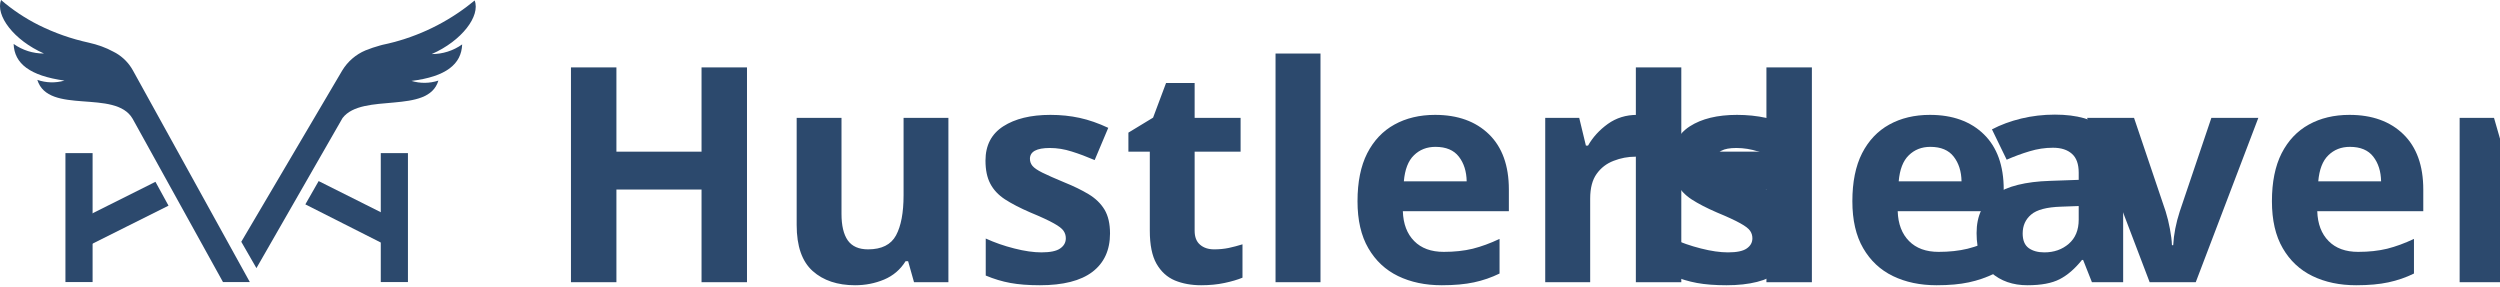
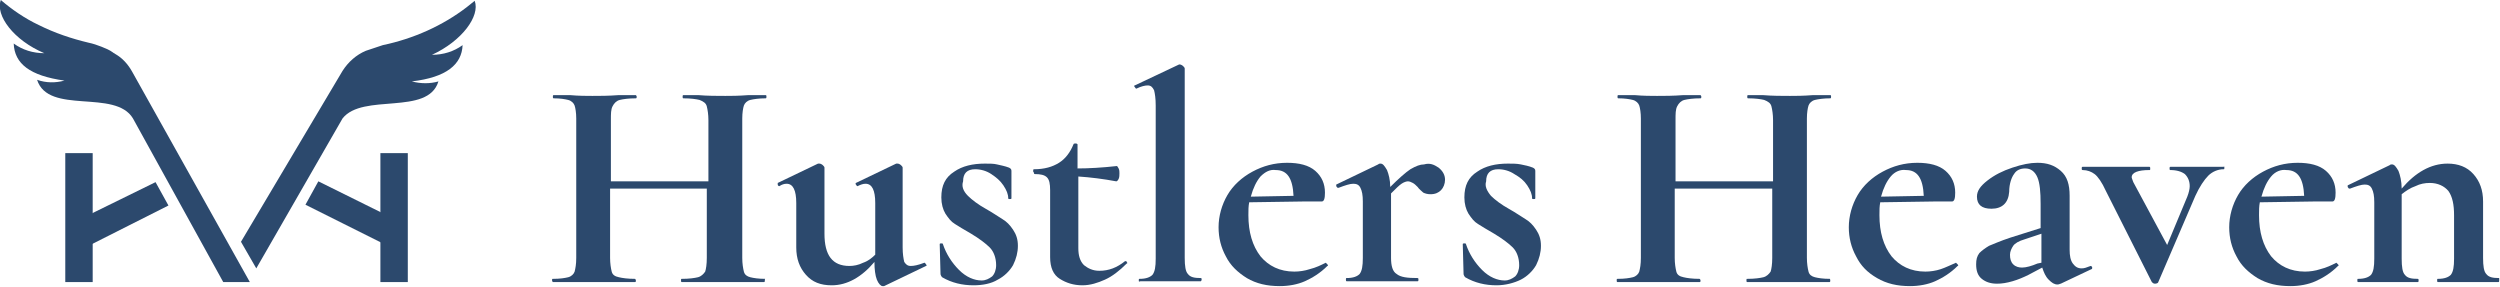
- <svg xmlns="http://www.w3.org/2000/svg" id="Layer_1" data-name="Layer 1" viewBox="0 0 310.22 35.52">
-   <defs>
-     <style>.cls-1{font-size:37.35px;font-family:Cormorant-Bold, Cormorant;font-weight:700;}.cls-1,.cls-4,.cls-5{fill:#2c496d;}.cls-2{letter-spacing:0em;}.cls-3{letter-spacing:-0.01em;}.cls-5{fill-rule:evenodd;}</style>
-   </defs>
-   <text class="cls-1" transform="translate(67.49 35.02)">Hustlers</text>
-   <text class="cls-1" transform="translate(199.63 35.02)">H<tspan class="cls-2" x="28.54" y="0">e</tspan>
-     <tspan class="cls-3" x="44.08" y="0">a</tspan>
-     <tspan x="59.35" y="0">ven</tspan>
-   </text>
-   <rect class="cls-4" x="8.12" y="19" width="3.37" height="16" />
-   <polygon class="cls-4" points="19.29 22.56 8.32 28.05 9.83 31.06 20.91 25.52 19.29 22.56" />
-   <rect class="cls-4" x="47.25" y="19" width="3.37" height="16" />
-   <polygon class="cls-4" points="39.54 22.47 49.96 27.69 48.45 30.7 37.89 25.36 39.54 22.47" />
-   <path class="cls-5" d="M58.9.06c.73,1.92-1.58,5-5.33,6.65a6.48,6.48,0,0,0,3.78-1.2c-.09,2.45-2,4-6.29,4.53A5.54,5.54,0,0,0,54.4,10c-1.27,4.26-9.42,1.44-11.89,4.64L31.82,33.27,29.94,30,42.46,8.76a6.16,6.16,0,0,1,2.9-2.51,16.19,16.19,0,0,1,1.78-.6l.33-.09A26.2,26.2,0,0,0,57.92.83" />
-   <path class="cls-5" d="M31,35H27.67L16.46,14.74C14.31,11,6,14.31,4.63,9.91A5.54,5.54,0,0,0,8,10C3.7,9.4,1.78,7.89,1.69,5.45A6.41,6.41,0,0,0,5.46,6.64C1.72,5-.59,1.92.13,0A22.88,22.88,0,0,0,4.8,3.11h0A26.62,26.62,0,0,0,11,5.29a13,13,0,0,1,1.62.47,10.28,10.28,0,0,1,1.44.65,2.21,2.21,0,0,1,.34.18,5.66,5.66,0,0,1,2.1,2.16Z" />
+ <svg xmlns="http://www.w3.org/2000/svg" version="1.1" id="Layer_1" x="0px" y="0px" viewBox="0 0 310.2 35.5" style="enable-background:new 0 0 310.2 35.5;" xml:space="preserve">
+   <style type="text/css">
+ 	.st0{enable-background:new    ;}
+ 	.st1{fill:#2C496D;}
+ 	.st2{fill-rule:evenodd;clip-rule:evenodd;fill:#2C496D;}
+ </style>
+   <g class="st0">
+     <path class="st1" d="M94.9,34.8c0,0.1,0,0.2-0.1,0.2c-0.9,0-1.6,0-2.1,0l-2.9,0l-3.4,0c-0.4,0-1.1,0-1.8,0c-0.1,0-0.1-0.1-0.1-0.2   c0-0.2,0-0.2,0.1-0.2c0.9,0,1.6-0.1,2-0.2c0.4-0.1,0.7-0.4,0.9-0.7c0.1-0.3,0.2-0.9,0.2-1.7v-8.6H75.7V32c0,0.7,0.1,1.3,0.2,1.7   c0.1,0.4,0.4,0.6,0.9,0.7c0.4,0.1,1.1,0.2,2,0.2c0,0,0.1,0.1,0.1,0.2c0,0.1,0,0.2-0.1,0.2c-0.9,0-1.6,0-2.1,0l-3.2,0l-2.8,0   c-0.5,0-1.2,0-2.1,0c0,0-0.1-0.1-0.1-0.2c0-0.2,0-0.2,0.1-0.2c0.9,0,1.5-0.1,1.9-0.2c0.4-0.1,0.7-0.4,0.8-0.7   c0.1-0.4,0.2-0.9,0.2-1.7V14.7c0-0.7-0.1-1.3-0.2-1.6s-0.4-0.6-0.8-0.7c-0.4-0.1-1-0.2-1.8-0.2c-0.1,0-0.1-0.1-0.1-0.2   s0-0.2,0.1-0.2l2,0c1.1,0.1,2.1,0.1,2.8,0.1c0.9,0,2,0,3.3-0.1l2.1,0c0,0,0.1,0.1,0.1,0.2s0,0.2-0.1,0.2c-0.9,0-1.6,0.1-2,0.2   s-0.7,0.4-0.9,0.8c-0.2,0.4-0.2,0.9-0.2,1.7v7.6h12.1v-7.6c0-0.7-0.1-1.3-0.2-1.7c-0.1-0.4-0.4-0.6-0.9-0.8c-0.4-0.1-1.1-0.2-2-0.2   c-0.1,0-0.1-0.1-0.1-0.2s0-0.2,0.1-0.2l1.8,0c1.2,0.1,2.4,0.1,3.4,0.1c0.7,0,1.6,0,2.9-0.1l2.1,0c0.1,0,0.1,0.1,0.1,0.2   s0,0.2-0.1,0.2c-0.8,0-1.5,0.1-1.9,0.2c-0.4,0.1-0.7,0.4-0.8,0.7s-0.2,0.9-0.2,1.6V32c0,0.7,0.1,1.3,0.2,1.7   c0.1,0.4,0.4,0.6,0.8,0.7c0.4,0.1,1,0.2,1.9,0.2C94.9,34.6,94.9,34.6,94.9,34.8z" />
+     <path class="st1" d="M114.7,32.6c0.1,0,0.1,0.1,0.2,0.2c0.1,0.1,0.1,0.2,0,0.2l-5.2,2.5c0,0-0.1,0-0.2,0c-0.2,0-0.5-0.3-0.7-0.8   c-0.2-0.5-0.3-1.3-0.3-2.2c-1.6,1.9-3.4,2.9-5.3,2.9c-1.4,0-2.4-0.4-3.2-1.3s-1.2-2-1.2-3.4v-5.5c0-1.6-0.4-2.4-1.2-2.4   c-0.3,0-0.6,0.1-0.9,0.3h0c-0.1,0-0.2-0.1-0.2-0.2s0-0.2,0-0.2l5-2.4l0.2,0c0.1,0,0.3,0.1,0.4,0.2c0.1,0.1,0.2,0.2,0.2,0.3V29   c0,2.7,1,4,3.1,4c0.5,0,1.1-0.1,1.7-0.4c0.6-0.2,1.1-0.6,1.5-1v-6.4c0-1.6-0.4-2.4-1.2-2.4c-0.3,0-0.6,0.1-1,0.3h0   c-0.1,0-0.1-0.1-0.2-0.2c-0.1-0.1,0-0.2,0-0.2l5-2.4c0,0,0.1,0,0.2,0c0.1,0,0.3,0.1,0.4,0.2c0.1,0.1,0.2,0.2,0.2,0.3v9.9   c0,0.8,0.1,1.4,0.2,1.8c0.2,0.3,0.4,0.5,0.8,0.5C113.4,33,113.9,32.9,114.7,32.6L114.7,32.6z" />
+     <path class="st1" d="M120.1,24.3c0.5,0.5,1.3,1.1,2.2,1.6c0.9,0.5,1.6,1,2.1,1.3s0.9,0.7,1.3,1.3c0.4,0.6,0.6,1.2,0.6,2   c0,0.8-0.2,1.6-0.6,2.4c-0.4,0.7-1.1,1.4-1.9,1.8c-0.8,0.5-1.9,0.7-3,0.7c-1.4,0-2.7-0.3-3.9-1c-0.1-0.1-0.2-0.3-0.2-0.4l-0.1-3.7   c0-0.1,0.1-0.1,0.2-0.1c0.1,0,0.2,0,0.2,0.1c0.4,1.2,1.1,2.3,2,3.2s1.9,1.3,2.8,1.3c0.5,0,0.9-0.2,1.3-0.5c0.3-0.3,0.5-0.8,0.5-1.4   c0-0.9-0.3-1.7-0.8-2.2c-0.5-0.5-1.3-1.1-2.3-1.7c-0.9-0.5-1.5-0.9-2-1.2s-0.8-0.7-1.2-1.3c-0.3-0.5-0.5-1.2-0.5-2   c0-1.5,0.5-2.5,1.6-3.2c1-0.7,2.3-1,3.8-1c0.6,0,1.1,0,1.5,0.1s1,0.2,1.5,0.4c0.2,0.1,0.3,0.2,0.3,0.4c0,0.6,0,1.1,0,1.5l0,1.9   c0,0.1-0.1,0.1-0.2,0.1c-0.1,0-0.2,0-0.2-0.1c0-0.5-0.2-1-0.6-1.6s-0.9-1-1.5-1.4s-1.3-0.6-2-0.6c-1,0-1.5,0.5-1.5,1.5   C119.3,23.1,119.5,23.7,120.1,24.3z" />
+     <path class="st1" d="M139.6,32.4c0.1,0,0.2,0,0.2,0.1c0.1,0.1,0.1,0.2,0,0.2c-0.9,0.9-1.8,1.6-2.7,2c-0.9,0.4-1.8,0.7-2.8,0.7   c-1.1,0-2-0.3-2.8-0.8c-0.8-0.5-1.2-1.4-1.2-2.7v-8.3c0-0.8-0.1-1.3-0.4-1.6c-0.3-0.3-0.8-0.4-1.5-0.4c0,0-0.1,0-0.1-0.1   c0-0.1-0.1-0.2-0.1-0.2c0-0.1,0-0.2,0-0.2c0-0.1,0.1-0.1,0.1-0.1c1.3,0,2.3-0.3,3.1-0.8c0.8-0.5,1.4-1.3,1.8-2.3   c0-0.1,0.2-0.1,0.3-0.1s0.2,0.1,0.2,0.1v3c1.4,0,3.1-0.1,4.9-0.3c0,0,0.1,0.1,0.2,0.3c0.1,0.2,0.1,0.4,0.1,0.6c0,0.2,0,0.5-0.1,0.7   c-0.1,0.2-0.2,0.3-0.3,0.3c-1.6-0.3-3.2-0.5-4.7-0.6v8.9c0,0.9,0.2,1.6,0.7,2.1c0.5,0.4,1.1,0.7,1.9,0.7   C137.6,33.6,138.6,33.2,139.6,32.4L139.6,32.4z" />
+     <path class="st1" d="M141.3,34.8c0-0.2,0-0.2,0.1-0.2c0.8,0,1.3-0.2,1.6-0.5c0.3-0.4,0.4-1,0.4-2l0-19c0-0.9-0.1-1.5-0.2-1.9   c-0.2-0.4-0.4-0.6-0.8-0.6c-0.3,0-0.8,0.1-1.4,0.4h0c-0.1,0-0.1-0.1-0.2-0.2c-0.1-0.1-0.1-0.2,0-0.2l5.5-2.6l0.1,0   c0.1,0,0.3,0.1,0.4,0.2c0.1,0.1,0.2,0.2,0.2,0.3V32c0,1,0.1,1.7,0.4,2c0.3,0.4,0.8,0.5,1.6,0.5c0.1,0,0.1,0.1,0.1,0.2   c0,0.1-0.1,0.2-0.1,0.2c-0.6,0-1.1,0-1.5,0l-2.3,0l-2.2,0c-0.4,0-0.9,0-1.5,0C141.3,35,141.3,34.9,141.3,34.8z" />
+     <path class="st1" d="M164.5,32.6c0,0,0.1,0.1,0.2,0.2c0.1,0.1,0.1,0.2,0,0.2c-0.9,0.9-1.9,1.5-2.8,1.9s-2,0.6-3.1,0.6   c-1.6,0-2.9-0.3-4.1-1c-1.1-0.7-2-1.5-2.6-2.7c-0.6-1.1-0.9-2.3-0.9-3.6c0-1.4,0.4-2.8,1.1-4s1.8-2.2,3.1-2.9   c1.3-0.7,2.7-1.1,4.3-1.1c1.5,0,2.7,0.3,3.5,1c0.8,0.7,1.2,1.6,1.2,2.7c0,0.7-0.1,1.1-0.4,1.1h-2.3l-6.7,0.1   c-0.1,0.5-0.1,1-0.1,1.6c0,2.1,0.5,3.8,1.5,5.1c1,1.2,2.4,1.9,4.2,1.9c0.6,0,1.3-0.1,1.9-0.3C163.3,33.2,163.9,32.9,164.5,32.6   L164.5,32.6z M156.4,21.9c-0.5,0.6-0.9,1.4-1.2,2.5l5.3-0.1c-0.1-2.2-0.8-3.2-2.2-3.2C157.6,21,157,21.3,156.4,21.9z" />
+     <path class="st1" d="M178.5,20.8c0.5,0.4,0.8,0.9,0.8,1.5c0,0.5-0.2,1-0.5,1.3c-0.3,0.3-0.7,0.5-1.3,0.5c-0.4,0-0.7-0.1-0.9-0.2   c-0.2-0.2-0.5-0.4-0.7-0.7c-0.2-0.2-0.4-0.4-0.6-0.5s-0.4-0.2-0.6-0.2c-0.2,0-0.5,0.1-0.8,0.3c-0.3,0.2-0.7,0.6-1.3,1.2v8   c0,1,0.2,1.7,0.7,2c0.5,0.4,1.3,0.5,2.6,0.5c0.1,0,0.1,0.1,0.1,0.2c0,0.1,0,0.2-0.1,0.2c-0.9,0-1.6,0-2.1,0l-3,0l-2.2,0   c-0.4,0-0.9,0-1.5,0c-0.1,0-0.1-0.1-0.1-0.2c0-0.2,0-0.2,0.1-0.2c0.8,0,1.3-0.2,1.6-0.5c0.3-0.4,0.4-1,0.4-2v-7   c0-0.8-0.1-1.3-0.3-1.7c-0.2-0.4-0.5-0.5-0.9-0.5c-0.4,0-1,0.2-1.8,0.5h-0.1c-0.1,0-0.1-0.1-0.2-0.2c0-0.1,0-0.2,0-0.2l5.2-2.5   c0.1-0.1,0.2-0.1,0.3-0.1c0.3,0,0.5,0.3,0.8,0.8c0.2,0.5,0.4,1.2,0.4,2.1c1-1,1.9-1.8,2.5-2.2c0.7-0.4,1.2-0.6,1.7-0.6   C177.4,20.2,177.9,20.4,178.5,20.8z" />
+     <path class="st1" d="M185,24.3c0.5,0.5,1.3,1.1,2.2,1.6c0.9,0.5,1.6,1,2.1,1.3c0.5,0.3,0.9,0.7,1.3,1.3c0.4,0.6,0.6,1.2,0.6,2   c0,0.8-0.2,1.6-0.6,2.4c-0.4,0.7-1.1,1.4-1.9,1.8s-1.9,0.7-3,0.7c-1.4,0-2.7-0.3-3.9-1c-0.1-0.1-0.2-0.3-0.2-0.4l-0.1-3.7   c0-0.1,0.1-0.1,0.2-0.1c0.1,0,0.2,0,0.2,0.1c0.4,1.2,1.1,2.3,2,3.2c0.9,0.9,1.9,1.3,2.8,1.3c0.5,0,0.9-0.2,1.3-0.5   c0.3-0.3,0.5-0.8,0.5-1.4c0-0.9-0.3-1.7-0.8-2.2c-0.5-0.5-1.3-1.1-2.3-1.7c-0.9-0.5-1.5-0.9-2-1.2s-0.8-0.7-1.2-1.3   c-0.3-0.5-0.5-1.2-0.5-2c0-1.5,0.5-2.5,1.6-3.2c1-0.7,2.3-1,3.8-1c0.6,0,1.1,0,1.6,0.1c0.5,0.1,1,0.2,1.5,0.4   c0.2,0.1,0.3,0.2,0.3,0.4c0,0.6,0,1.1,0,1.5l0,1.9c0,0.1-0.1,0.1-0.2,0.1s-0.2,0-0.2-0.1c0-0.5-0.2-1-0.6-1.6   c-0.4-0.6-0.9-1-1.6-1.4c-0.6-0.4-1.3-0.6-2-0.6c-1,0-1.5,0.5-1.5,1.5C184.2,23.1,184.5,23.7,185,24.3z" />
+   </g>
+   <g class="st0">
+     <path class="st1" d="M227.1,34.8c0,0.1,0,0.2-0.1,0.2c-0.9,0-1.6,0-2.1,0l-2.9,0l-3.4,0c-0.4,0-1.1,0-1.8,0c-0.1,0-0.1-0.1-0.1-0.2   c0-0.2,0-0.2,0.1-0.2c0.9,0,1.6-0.1,2-0.2c0.4-0.1,0.7-0.4,0.9-0.7c0.1-0.3,0.2-0.9,0.2-1.7v-8.6h-12.1V32c0,0.7,0.1,1.3,0.2,1.7   c0.1,0.4,0.4,0.6,0.9,0.7c0.4,0.1,1.1,0.2,2,0.2c0,0,0.1,0.1,0.1,0.2c0,0.1,0,0.2-0.1,0.2c-0.9,0-1.6,0-2.1,0l-3.2,0l-2.8,0   c-0.5,0-1.2,0-2.1,0c-0.1,0-0.1-0.1-0.1-0.2c0-0.2,0-0.2,0.1-0.2c0.9,0,1.5-0.1,1.9-0.2c0.4-0.1,0.7-0.4,0.8-0.7   c0.1-0.4,0.2-0.9,0.2-1.7V14.7c0-0.7-0.1-1.3-0.2-1.6s-0.4-0.6-0.8-0.7c-0.4-0.1-1-0.2-1.8-0.2c-0.1,0-0.1-0.1-0.1-0.2   s0-0.2,0.1-0.2l2,0c1.1,0.1,2.1,0.1,2.8,0.1c0.9,0,2,0,3.3-0.1l2.1,0c0,0,0.1,0.1,0.1,0.2s0,0.2-0.1,0.2c-0.9,0-1.6,0.1-2,0.2   c-0.4,0.1-0.7,0.4-0.9,0.8c-0.2,0.4-0.2,0.9-0.2,1.7v7.6h12.1v-7.6c0-0.7-0.1-1.3-0.2-1.7c-0.1-0.4-0.4-0.6-0.9-0.8   c-0.4-0.1-1.1-0.2-2-0.2c-0.1,0-0.1-0.1-0.1-0.2s0-0.2,0.1-0.2l1.8,0c1.2,0.1,2.4,0.1,3.4,0.1c0.7,0,1.6,0,2.9-0.1l2.1,0   c0.1,0,0.1,0.1,0.1,0.2s0,0.2-0.1,0.2c-0.8,0-1.5,0.1-1.9,0.2c-0.4,0.1-0.7,0.4-0.8,0.7c-0.1,0.3-0.2,0.9-0.2,1.6V32   c0,0.7,0.1,1.3,0.2,1.7c0.1,0.4,0.4,0.6,0.8,0.7c0.4,0.1,1,0.2,1.9,0.2C227,34.6,227.1,34.6,227.1,34.8z" />
+   </g>
+   <g class="st0">
+     <path class="st1" d="M242.7,32.6c0,0,0.1,0.1,0.2,0.2c0.1,0.1,0.1,0.2,0,0.2c-0.9,0.9-1.9,1.5-2.8,1.9c-0.9,0.4-2,0.6-3.1,0.6   c-1.6,0-2.9-0.3-4.1-1s-2-1.5-2.6-2.7c-0.6-1.1-0.9-2.3-0.9-3.6c0-1.4,0.4-2.8,1.1-4c0.7-1.2,1.8-2.2,3.1-2.9   c1.3-0.7,2.7-1.1,4.3-1.1c1.5,0,2.7,0.3,3.5,1c0.8,0.7,1.2,1.6,1.2,2.7c0,0.7-0.1,1.1-0.4,1.1H240l-6.7,0.1c-0.1,0.5-0.1,1-0.1,1.6   c0,2.1,0.5,3.8,1.5,5.1c1,1.2,2.4,1.9,4.2,1.9c0.6,0,1.3-0.1,1.9-0.3C241.4,33.2,242,32.9,242.7,32.6L242.7,32.6z M234.6,21.9   c-0.5,0.6-0.9,1.4-1.2,2.5l5.3-0.1c-0.1-2.2-0.8-3.2-2.2-3.2C235.8,21,235.1,21.3,234.6,21.9z" />
+   </g>
+   <g class="st0">
+     <path class="st1" d="M259.4,33c0.1,0,0.2,0.1,0.2,0.2c0,0.1,0,0.2-0.1,0.2l-3.8,1.8c-0.1,0-0.2,0.1-0.4,0.1c-0.4,0-0.7-0.2-1.1-0.6   c-0.4-0.4-0.6-0.9-0.8-1.5l-1.7,0.9c-0.6,0.3-1.3,0.6-2,0.8c-0.7,0.2-1.3,0.3-1.9,0.3c-0.8,0-1.4-0.2-1.9-0.6   c-0.5-0.4-0.7-1-0.7-1.8c0-0.6,0.1-1,0.4-1.4c0.3-0.3,0.7-0.6,1.2-0.9c0.5-0.2,1.4-0.6,2.6-1l3.8-1.2v-3c0-1.5-0.1-2.6-0.4-3.3   c-0.3-0.7-0.8-1.1-1.5-1.1c-0.6,0-1.1,0.2-1.4,0.7c-0.3,0.4-0.6,1.2-0.6,2.2c-0.1,1.4-0.9,2.1-2.2,2.1c-1.2,0-1.8-0.5-1.8-1.5   c0-0.7,0.4-1.3,1.3-2s1.9-1.2,3.1-1.6c1.2-0.4,2.2-0.6,3.1-0.6c1.2,0,2.1,0.3,2.9,1s1.1,1.7,1.1,3.1V31c0,0.7,0.1,1.3,0.4,1.7   c0.3,0.4,0.6,0.6,1.1,0.6C258.6,33.3,258.9,33.2,259.4,33L259.4,33z M253.3,32.6c0-0.2,0-0.4,0-0.8v-2.8l-2.1,0.7   c-0.7,0.2-1.2,0.5-1.4,0.8s-0.4,0.7-0.4,1.1c0,0.5,0.1,0.9,0.4,1.2s0.7,0.4,1.1,0.4c0.5,0,1.2-0.2,1.9-0.5L253.3,32.6z" />
+   </g>
+   <g class="st0">
+     <path class="st1" d="M276,20.8c0,0.2,0,0.2-0.1,0.2c-0.7,0-1.4,0.3-1.9,0.8s-1.1,1.4-1.6,2.5L267.8,35c0,0.1-0.2,0.2-0.4,0.2   c-0.2,0-0.3-0.1-0.4-0.2l-5.7-11.3c-0.5-1.1-1-1.8-1.4-2.1c-0.4-0.3-0.9-0.5-1.5-0.5c-0.1,0-0.1-0.1-0.1-0.2c0-0.1,0-0.2,0.1-0.2   c0.4,0,0.8,0,1.1,0l2.5,0l2.9,0c0.4,0,1,0,1.8,0c0.1,0,0.1,0.1,0.1,0.2c0,0.2,0,0.2-0.1,0.2c-1.4,0-2.2,0.3-2.2,0.9   c0,0.1,0.1,0.3,0.2,0.6l4.2,7.8l2.5-6c0.2-0.5,0.3-1,0.3-1.3c0-0.6-0.2-1.1-0.6-1.5c-0.4-0.3-1-0.5-1.8-0.5c-0.1,0-0.1-0.1-0.1-0.2   c0-0.1,0-0.2,0.1-0.2c0.7,0,1.2,0,1.5,0l2.2,0l1.5,0c0.3,0,0.8,0,1.4,0C276,20.6,276,20.7,276,20.8z" />
+     <path class="st1" d="M289.9,32.6c0,0,0.1,0.1,0.2,0.2c0.1,0.1,0.1,0.2,0,0.2c-0.9,0.9-1.9,1.5-2.8,1.9s-2,0.6-3.1,0.6   c-1.6,0-2.9-0.3-4.1-1c-1.1-0.7-2-1.5-2.6-2.7c-0.6-1.1-0.9-2.3-0.9-3.6c0-1.4,0.4-2.8,1.1-4s1.8-2.2,3.1-2.9   c1.3-0.7,2.7-1.1,4.3-1.1c1.5,0,2.7,0.3,3.5,1c0.8,0.7,1.2,1.6,1.2,2.7c0,0.7-0.1,1.1-0.4,1.1h-2.3l-6.7,0.1   c-0.1,0.5-0.1,1-0.1,1.6c0,2.1,0.5,3.8,1.5,5.1c1,1.2,2.4,1.9,4.2,1.9c0.6,0,1.3-0.1,1.9-0.3C288.7,33.2,289.3,32.9,289.9,32.6   L289.9,32.6z M281.8,21.9c-0.5,0.6-0.9,1.4-1.2,2.5l5.3-0.1c-0.1-2.2-0.8-3.2-2.2-3.2C283,21,282.3,21.3,281.8,21.9z" />
+     <path class="st1" d="M310.1,34.8c0,0.1,0,0.2-0.1,0.2c-0.6,0-1.2,0-1.5,0l-2.2,0l-2.2,0c-0.4,0-0.9,0-1.6,0c-0.1,0-0.1-0.1-0.1-0.2   c0-0.2,0-0.2,0.1-0.2c0.8,0,1.3-0.2,1.6-0.5c0.3-0.4,0.4-1,0.4-2v-5.4c0-1.3-0.2-2.3-0.7-3c-0.5-0.6-1.3-1-2.3-1   c-0.6,0-1.2,0.1-1.8,0.4c-0.6,0.2-1.2,0.6-1.7,1v8c0,1,0.1,1.7,0.4,2c0.3,0.4,0.8,0.5,1.6,0.5c0.1,0,0.1,0.1,0.1,0.2   c0,0.1,0,0.2-0.1,0.2c-0.6,0-1.2,0-1.5,0l-2.2,0l-2.2,0c-0.4,0-0.9,0-1.5,0c-0.1,0-0.1-0.1-0.1-0.2c0-0.2,0-0.2,0.1-0.2   c0.8,0,1.3-0.2,1.6-0.5c0.3-0.4,0.4-1,0.4-2v-7c0-0.8-0.1-1.3-0.3-1.7c-0.2-0.4-0.5-0.5-0.9-0.5c-0.4,0-1,0.2-1.8,0.5h-0.1   c-0.1,0-0.1-0.1-0.2-0.2c0-0.1,0-0.2,0-0.2l5.2-2.5c0.1-0.1,0.2-0.1,0.3-0.1c0.3,0,0.5,0.3,0.8,0.8c0.2,0.5,0.4,1.3,0.4,2.2   c1.7-2,3.6-3.1,5.7-3.1c1.3,0,2.4,0.4,3.2,1.3s1.2,2,1.2,3.4V32c0,1,0.1,1.7,0.4,2c0.3,0.4,0.8,0.5,1.6,0.5   C310.1,34.6,310.1,34.6,310.1,34.8z" />
+   </g>
+   <g>
+     <rect x="8.1" y="19" class="st1" width="3.4" height="16" />
+   </g>
+   <g>
+     <polygon class="st1" points="19.3,22.6 8.3,28 9.8,31.1 20.9,25.5  " />
+   </g>
+   <g>
+     <rect x="47.2" y="19" class="st1" width="3.4" height="16" />
+   </g>
+   <g>
+     <polygon class="st1" points="39.5,22.5 50,27.7 48.5,30.7 37.9,25.4  " />
+   </g>
+   <g>
+     <path class="st2" d="M58.9,0.1c0.7,1.9-1.6,5-5.3,6.7c1.4,0,2.7-0.4,3.8-1.2c-0.1,2.4-2,4-6.3,4.5c1.1,0.3,2.3,0.3,3.3,0   c-1.3,4.3-9.4,1.4-11.9,4.6L31.8,33.3L29.9,30L42.5,8.8c0.7-1.1,1.7-2,2.9-2.5c0.6-0.2,1.2-0.4,1.8-0.6l0.3-0.1   c3.8-0.8,7.4-2.4,10.4-4.7" />
+   </g>
+   <g>
+     <path class="st2" d="M31,35h-3.3L16.5,14.7C14.3,11,6,14.3,4.6,9.9C5.7,10.3,6.9,10.3,8,10C3.7,9.4,1.8,7.9,1.7,5.4   c1.1,0.8,2.4,1.2,3.8,1.2C1.7,5-0.6,1.9,0.1,0c1.4,1.2,3,2.3,4.7,3.1l0,0c2,1,4.1,1.7,6.2,2.2c0.5,0.1,1.1,0.3,1.6,0.5   c0.5,0.2,1,0.4,1.4,0.7c0.1,0.1,0.2,0.1,0.3,0.2c0.9,0.5,1.6,1.3,2.1,2.2L31,35z" />
+   </g>
</svg>
